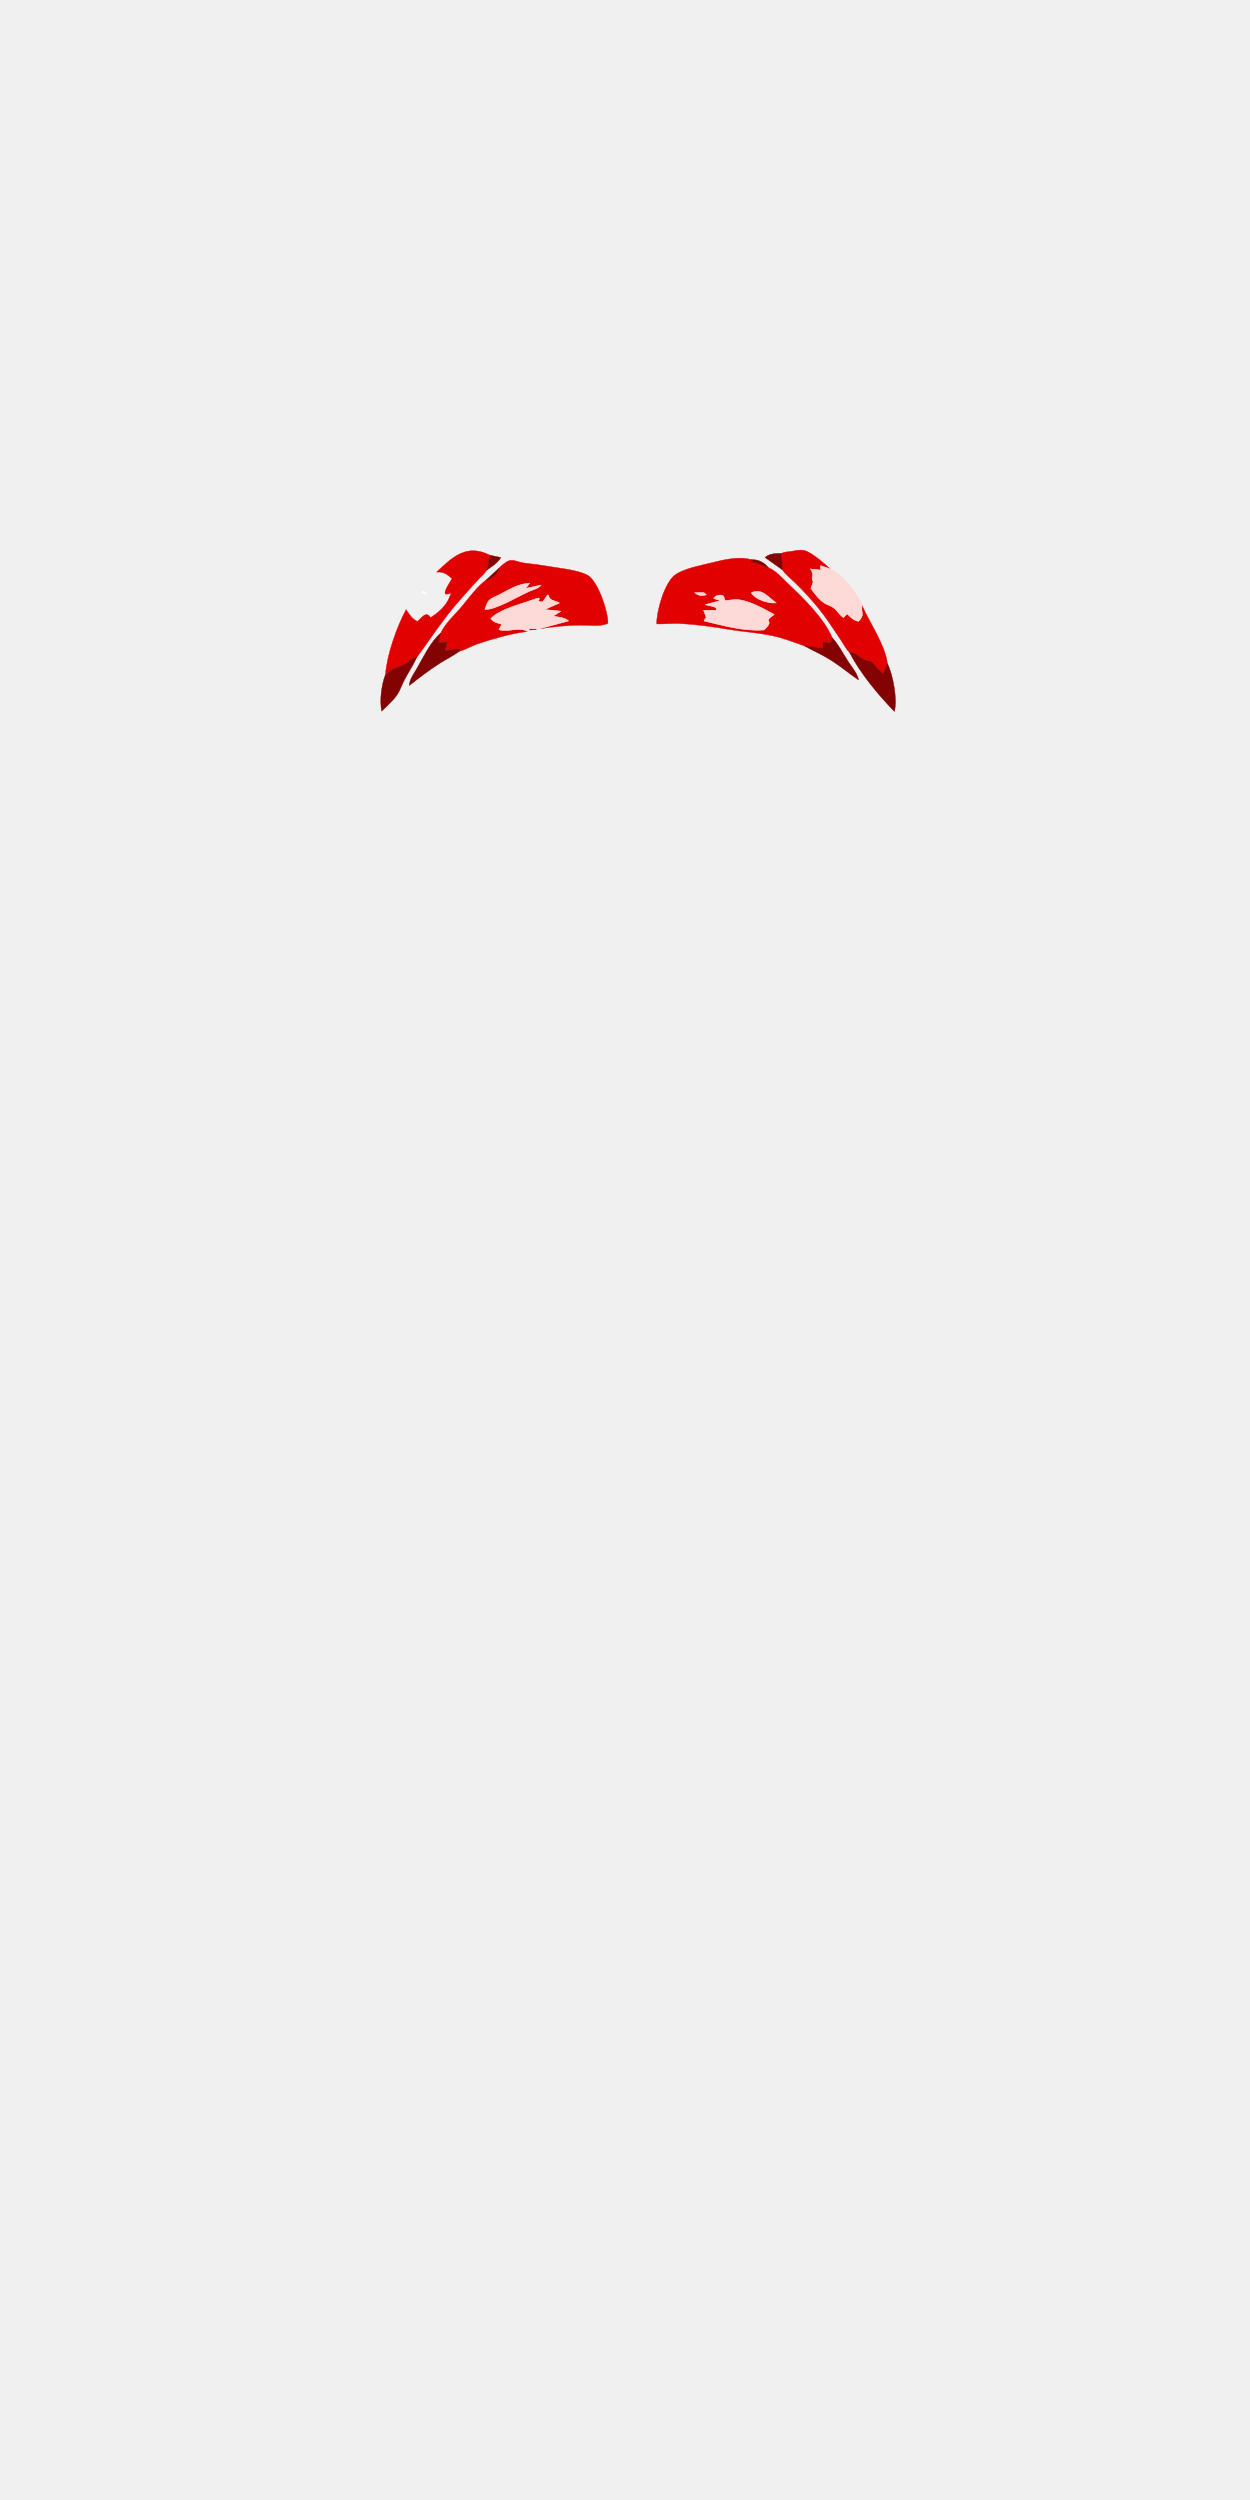
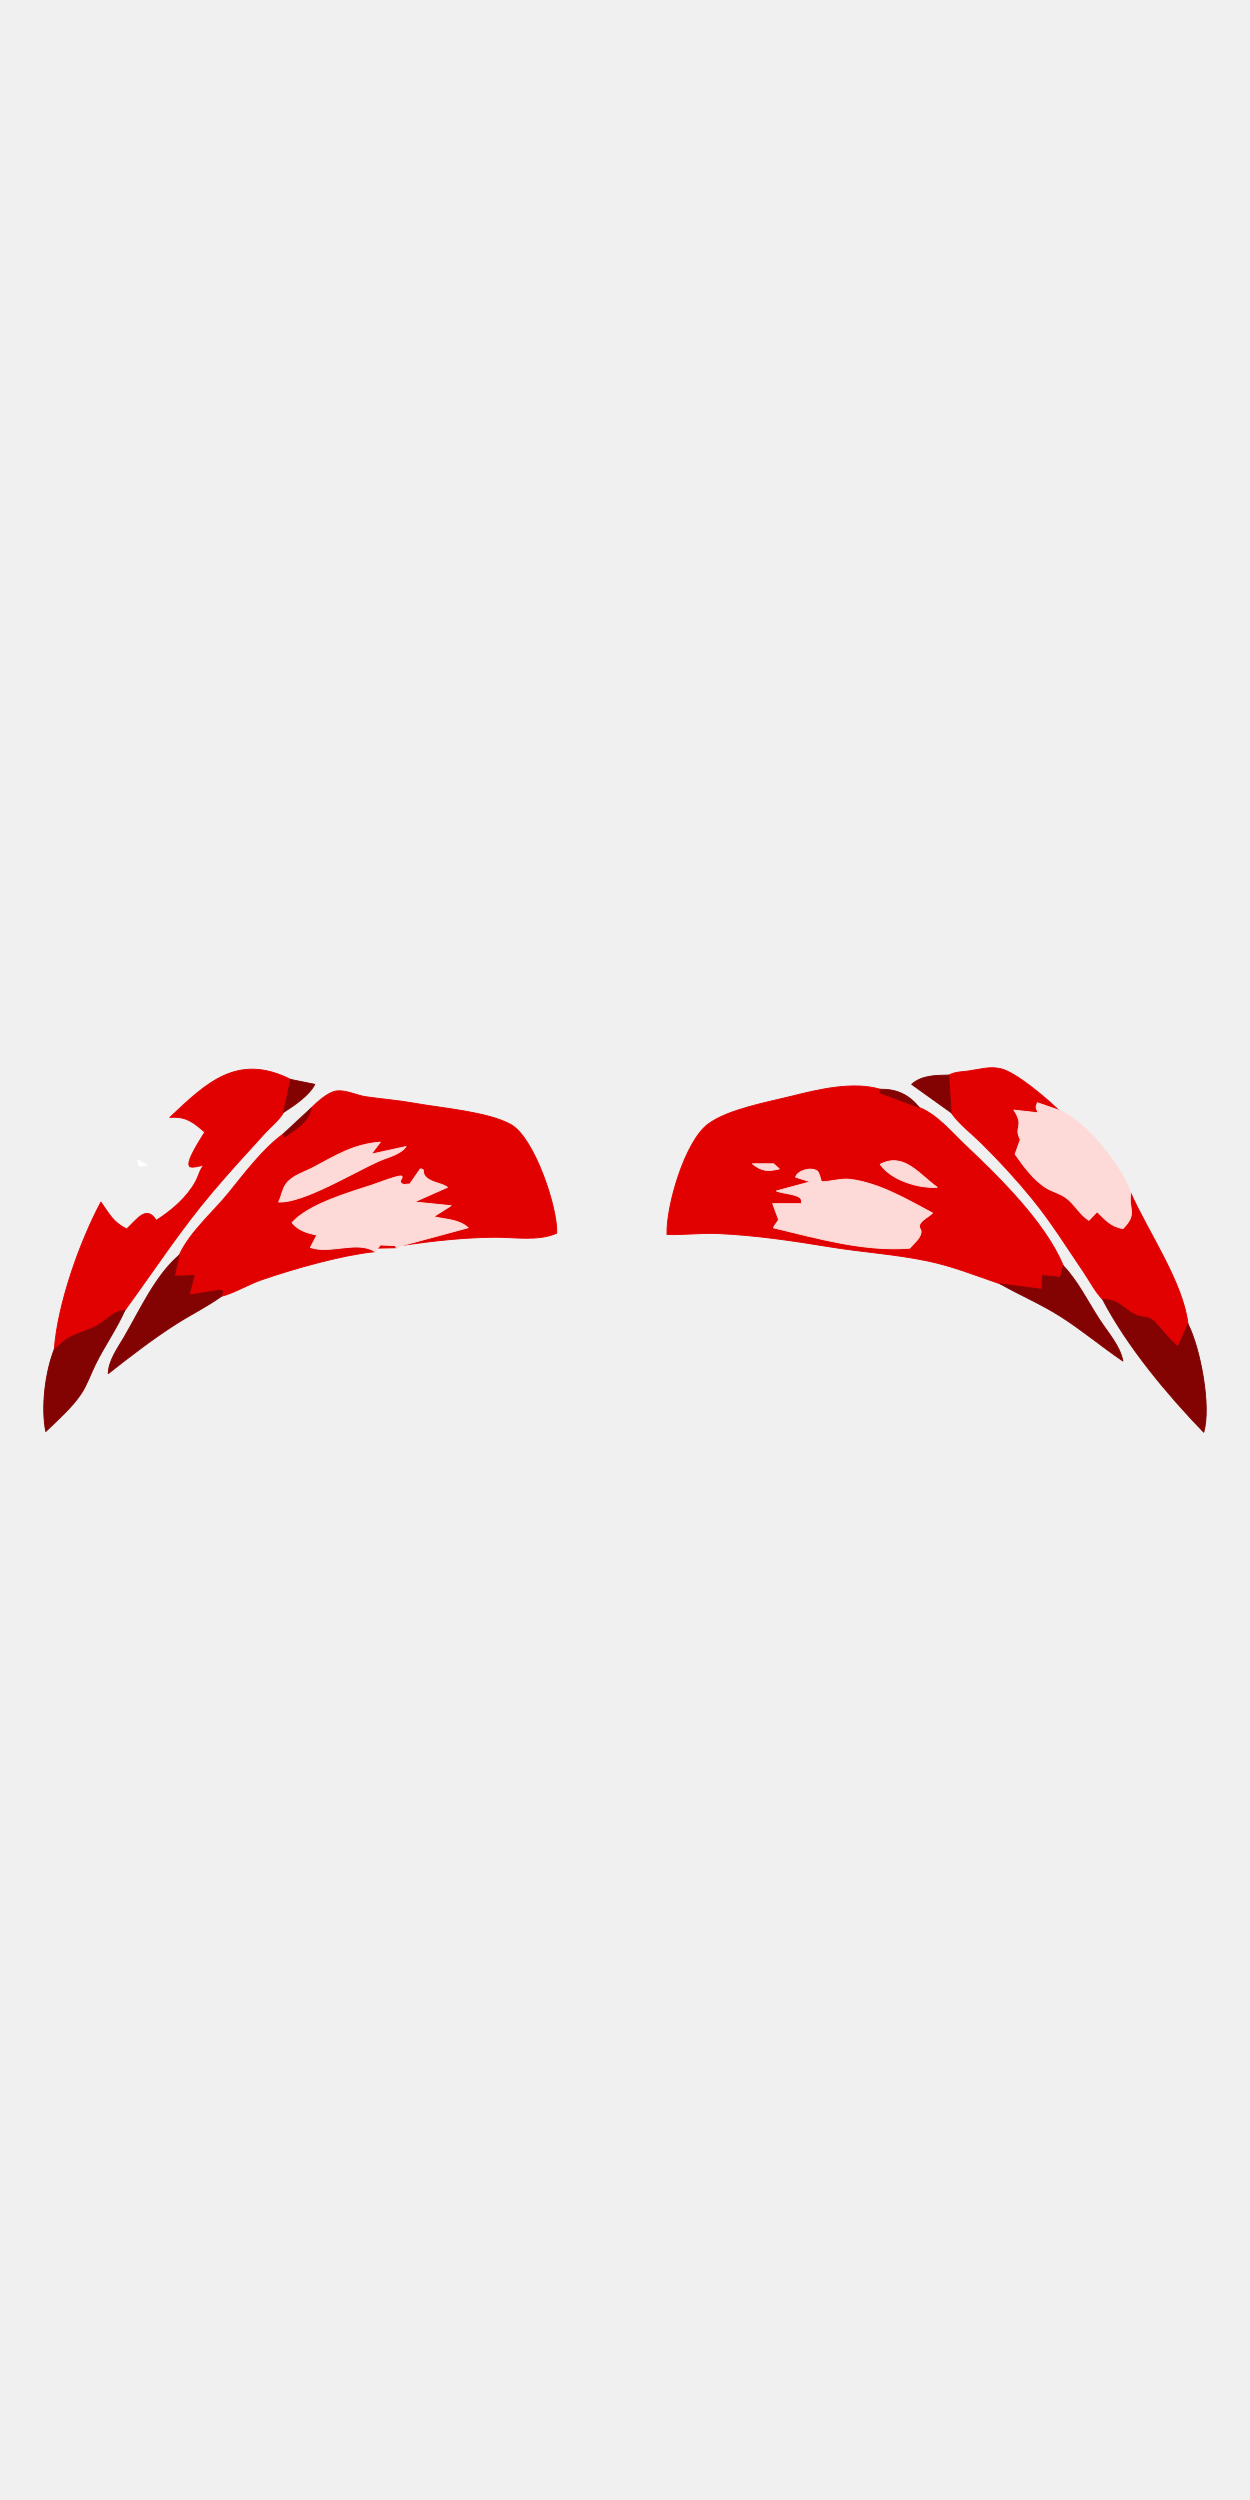
<svg xmlns="http://www.w3.org/2000/svg" viewBox="0 0 768 1536" width="768" height="1536">
-   <path d="M301.11 341.16C300.46 344.15 299.82 347.14 299.18 350.12C297.95 352.28 295.91 353.83 294.17 355.71C289.39 360.91 284.61 366.17 280.03 371.55C271.22 381.91 264 393.06 256 404C252.48 404.36 251.45 406.46 248.57 408.1C246.16 409.47 243.32 410.06 240.88 411.42C239.3 412.29 238.19 413.7 236.82 414.56C237.73 402.3 243.67 385.44 249.5 374.53C251.84 377.86 252.79 379.96 256.5 381.85C259.24 379.41 261.85 375.1 264.56 379.5C268.71 376.84 272.94 373.28 275.32 368.84C276.12 367.34 276.35 365.78 277.5 364.49C276.68 364.59 274.42 365.3 273.74 364.9C272.13 363.94 276.98 356.86 277.76 355.5C274.51 352.69 272.65 351.18 268.25 351.5C278.26 342.03 286.67 333.91 301.11 341.16ZM510.01 349.49C508.09 348.82 506.17 348.16 504.25 347.5C503.76 348.83 503.78 348.82 504.5 350.25C502.29 350 500.08 349.75 497.86 349.5C500.88 354.05 497.69 354.04 499.61 357.5C499.13 358.83 498.66 360.17 498.19 361.5C500.5 364.78 503.27 368.64 506.77 370.73C508.45 371.74 510.5 372.21 512.08 373.39C514.47 375.17 515.7 377.86 518.25 379.5C519 378.71 519.75 377.92 520.5 377.14C522.78 379.42 524.28 381.18 527.5 381.75C531.59 377.66 528.93 376.63 529.65 372.05C534.3 382.59 543.9 396.34 545.22 407.7C544.31 409.76 543.41 411.82 542.5 413.88C540.09 411.95 538.4 409.46 536.25 407.23C534.47 405.4 533.12 406.16 531.19 405.31C527.4 403.66 526.71 400.94 522.01 401.04C519.94 398.88 518.59 396.16 516.89 393.65C512.31 386.9 508.05 380.01 502.88 373.68C498.53 368.34 493.92 363.34 489.01 358.49C486.27 355.78 482.92 353.28 480.78 350.18C480.57 346.78 480.35 343.38 480.14 339.99C481.91 339.06 483.49 339.13 485.5 338.86C488.49 338.46 491.26 337.51 494.33 338.26C498.54 339.29 506.81 346.38 510.01 349.49ZM461.45 343.83C461.47 344.16 461.48 344.49 461.5 344.82C465.04 346.15 468.58 347.48 472.13 348.81C476.92 350.68 480.79 355.41 484.54 358.96C493.86 367.79 506.38 380.01 511.31 391.87C511.04 392.91 510.77 393.96 510.5 395C508.89 394.83 507.28 394.67 505.67 394.5C505.61 395.75 505.56 397 505.5 398.25C501.72 397.76 497.93 397.27 494.15 396.78C487.53 394.51 481.02 391.9 474.12 390.49C465.36 388.68 456.42 388.13 447.61 386.68C437.57 385.03 427.71 383.57 417.5 383.09C412.81 382.87 408.16 383.49 403.5 383.35C403.21 375.83 408.3 357.99 414.74 353.26C420.23 349.23 430.78 347.39 437.32 345.74C444.68 343.88 454.12 341.65 461.45 343.83ZM331.9 386.24C337.73 384.66 343.57 383.08 349.41 381.5C346.7 379.17 343.58 379.35 340 378.5C341.58 377.5 343.17 376.5 344.75 375.5C341.41 375.17 338.08 374.83 334.75 374.5C337.76 373.17 340.76 371.83 343.77 370.5C342 369.23 339.34 369.31 337.83 367.63C336.57 366.23 337.98 365.66 336.38 365.5C335.42 366.89 334.46 368.27 333.5 369.66C332.51 369.5 331.95 370.15 331.11 369.29C330.51 368.67 331.98 367.77 331.24 367.45C330.54 367.14 324.31 369.54 323.26 369.88C316.85 371.98 306 375.09 301.5 380.12C303.11 382.16 305.52 382.96 308.25 383.5C307.67 384.63 307.08 385.75 306.5 386.88C312.03 388.74 319.24 384.89 324.09 388.01C314.97 388.94 302.03 392.64 293.25 395.66C289.5 396.95 285.97 399.19 282.24 400.17C282.57 399 282.94 398.65 281.76 398.5C279 398.93 276.25 399.37 273.5 399.8C273.96 398.03 274.41 396.27 274.87 394.5C273.08 394.56 271.29 394.61 269.5 394.67C269.93 392.77 270.35 390.88 270.78 388.98C273.8 382.47 279.91 377.41 284.38 371.87C288.61 366.63 293.6 360.01 299.03 356.06C299.19 356.3 299.34 356.53 299.5 356.77C302.57 354.67 306.03 352.77 306.7 348.94C308.28 347.37 311.29 344.57 313.62 344.29C316.15 343.98 319.04 345.49 321.54 345.86C325.96 346.51 330.36 346.83 334.77 347.63C341.99 348.94 354.93 349.97 361.07 353.46C367.44 357.1 373.76 376.02 373.5 382.98C368.44 385.24 361.98 384.04 356.5 384.09C348.34 384.16 339.94 385.09 331.9 386.24ZM325.5 358.23C318.35 358.75 313.55 361.75 307.41 365.04C305 366.34 301.65 367.24 299.92 369.52C298.87 370.91 298.63 372.89 297.86 374.5C304.4 374.86 318.33 366.42 324.97 363.44C327.52 362.29 330.83 361.69 332.5 359.42C329.33 360.11 326.17 360.81 323 361.5C323.83 360.41 324.67 359.32 325.5 358.23ZM477 370.5C472.2 367.15 468 360.85 461.5 364.25C464.54 368.66 472.06 370.83 477 370.5ZM432.5 364.11C430.58 364.11 428.66 364.11 426.74 364.11C429.23 366.11 430.81 366.26 434.04 365.5C433.53 365.04 433.01 364.57 432.5 364.11ZM445.5 369C445.32 368.39 444.87 366.39 444.33 366.05C442.44 364.83 438.85 366.12 438.5 367.75C439.83 368.16 441.17 368.58 442.5 369C439.42 369.83 436.34 370.67 433.25 371.5C434.8 372.24 439.25 372.31 439.96 373.73C440.14 374.11 439.99 374.63 440.26 374.95C437.59 374.95 434.92 374.95 432.25 374.95C432.41 375.52 433.83 379.15 433.82 379.25C433.7 379.93 432.68 380.67 432.5 381.54C444.61 384.41 456.93 388.03 469.5 387.07C470.58 385.8 472.45 384.4 472.61 382.7C472.68 381.97 471.94 381.57 472.21 380.71C472.62 379.44 474.86 378.46 475.71 377.5C468.85 373.84 461.28 369.35 453.4 368.35C450.79 368.02 448.13 368.99 445.5 369ZM329.9 386.94C328.22 386.97 326.54 387.01 324.86 387.05C325.07 386.76 325.29 386.48 325.5 386.19C326.83 386.25 328.17 386.31 329.5 386.36C329.63 386.55 329.76 386.74 329.9 386.94Z" fill="#e20101" fill-rule="evenodd" stroke="#e20101" stroke-width="0.25" stroke-linejoin="round" />
-   <path d="M510.01 349.49C516.95 352.03 527.53 365.13 529.65 372.05C528.93 376.63 531.59 377.66 527.5 381.75C524.28 381.18 522.78 379.42 520.5 377.14C519.75 377.92 519 378.71 518.25 379.5C515.7 377.86 514.47 375.17 512.08 373.39C510.5 372.21 508.45 371.74 506.77 370.73C503.27 368.64 500.5 364.78 498.19 361.5C498.66 360.17 499.13 358.83 499.61 357.5C497.69 354.04 500.88 354.05 497.86 349.5C500.08 349.75 502.29 350 504.5 350.25C503.78 348.82 503.76 348.83 504.25 347.5C506.17 348.16 508.09 348.82 510.01 349.49ZM325.5 358.23C324.67 359.32 323.83 360.41 323 361.5C326.17 360.81 329.33 360.11 332.5 359.42C330.83 361.69 327.52 362.29 324.97 363.44C318.33 366.42 304.4 374.86 297.86 374.5C298.63 372.89 298.87 370.91 299.92 369.52C301.65 367.24 305 366.34 307.41 365.04C313.55 361.75 318.35 358.75 325.5 358.23ZM477 370.5C472.06 370.83 464.54 368.66 461.5 364.25C468 360.85 472.2 367.15 477 370.5ZM432.5 364.11C433.01 364.57 433.53 365.04 434.04 365.5C430.81 366.26 429.23 366.11 426.74 364.11C428.66 364.11 430.58 364.11 432.5 364.11ZM331.9 386.24C331.23 386.47 330.56 386.7 329.9 386.94C329.76 386.74 329.63 386.55 329.5 386.36C328.17 386.31 326.83 386.25 325.5 386.19C325.29 386.48 325.07 386.76 324.86 387.05C324.6 387.37 324.35 387.69 324.09 388.01C319.24 384.89 312.03 388.74 306.5 386.88C307.08 385.75 307.67 384.63 308.25 383.5C305.52 382.96 303.11 382.16 301.5 380.12C306 375.09 316.85 371.98 323.26 369.88C324.31 369.54 330.54 367.14 331.24 367.45C331.98 367.77 330.51 368.67 331.11 369.29C331.95 370.15 332.51 369.5 333.5 369.66C334.46 368.27 335.42 366.89 336.38 365.5C337.98 365.66 336.57 366.23 337.83 367.63C339.34 369.31 342 369.23 343.77 370.5C340.76 371.83 337.76 373.17 334.75 374.5C338.08 374.83 341.41 375.17 344.75 375.5C343.17 376.5 341.58 377.5 340 378.5C343.58 379.35 346.7 379.17 349.41 381.5C343.57 383.08 337.73 384.66 331.9 386.24ZM445.5 369C448.13 368.99 450.79 368.02 453.4 368.35C461.28 369.35 468.85 373.84 475.71 377.5C474.86 378.46 472.62 379.44 472.21 380.71C471.94 381.57 472.68 381.97 472.61 382.7C472.45 384.4 470.58 385.8 469.5 387.07C456.93 388.03 444.61 384.41 432.5 381.54C432.68 380.67 433.7 379.93 433.82 379.25C433.83 379.15 432.41 375.52 432.25 374.95C434.92 374.95 437.59 374.95 440.26 374.95C439.99 374.63 440.14 374.11 439.96 373.73C439.25 372.31 434.8 372.24 433.25 371.5C436.34 370.67 439.42 369.83 442.5 369C441.17 368.58 439.83 368.16 438.5 367.75C438.85 366.12 442.44 364.83 444.33 366.05C444.87 366.39 445.32 368.39 445.5 369Z" fill="#fddad7" fill-rule="evenodd" stroke="#fddad7" stroke-width="0.25" stroke-linejoin="round" />
-   <path d="M480.14 339.99C480.35 343.38 480.57 346.78 480.78 350.18C477.2 347.62 473.63 345.06 470.05 342.5C472.65 340.09 476.48 340.01 480.14 339.99ZM301.11 341.16C303.29 341.61 305.48 342.05 307.67 342.5C306.27 345.42 302.12 348.24 299.18 350.12C299.82 347.14 300.46 344.15 301.11 341.16ZM461.45 343.83C466 343.75 469.24 345.3 472.13 348.81C468.58 347.48 465.04 346.15 461.5 344.82C461.48 344.49 461.47 344.16 461.45 343.83ZM306.7 348.94C306.03 352.77 302.57 354.67 299.5 356.77C299.34 356.53 299.19 356.3 299.03 356.06C301.59 353.69 304.14 351.31 306.7 348.94ZM270.78 388.98C270.35 390.88 269.93 392.77 269.5 394.67C271.29 394.61 273.08 394.56 274.87 394.5C274.41 396.27 273.96 398.03 273.5 399.8C276.25 399.37 279 398.93 281.76 398.5C282.94 398.65 282.57 399 282.24 400.17C278.56 402.87 274.04 405.08 270.09 407.6C263.68 411.68 257.47 416.48 251.5 421.18C251.57 417.71 253.96 414.42 255.79 411.31C260.02 404.08 264.35 394.44 270.78 388.98ZM511.31 391.87C515.2 395.94 517.98 401.6 521.06 406.36C523.4 409.98 526.75 413.67 527.5 417.76C521.82 413.9 516.54 409.46 510.75 405.75C505.45 402.34 499.6 399.88 494.15 396.78C497.93 397.27 501.72 397.76 505.5 398.25C505.56 397 505.61 395.75 505.67 394.5C507.28 394.67 508.89 394.83 510.5 395C510.77 393.96 511.04 392.91 511.31 391.87ZM522.01 401.04C526.71 400.94 527.4 403.66 531.19 405.31C533.12 406.16 534.47 405.4 536.25 407.23C538.4 409.46 540.09 411.95 542.5 413.88C543.41 411.82 544.31 409.76 545.22 407.7C548.6 414.32 551.56 430.13 549.5 437.14C539.46 426.72 528.75 413.9 522.01 401.04ZM256 404C253.74 409.05 250.52 413.61 248.05 418.57C246.71 421.25 245.78 424.16 244.11 426.67C241.66 430.37 237.7 433.85 234.5 436.94C233.18 430.37 234.35 420.79 236.82 414.56C238.19 413.7 239.3 412.29 240.88 411.42C243.32 410.06 246.16 409.47 248.57 408.1C251.45 406.46 252.48 404.36 256 404Z" fill="#830202" fill-rule="evenodd" stroke="#830202" stroke-width="0.25" stroke-linejoin="round" />
-   <path d="M259.5 363C260.33 363.5 261.17 364 262 364.5C259.64 364.79 259.76 365.15 259.5 363Z" fill="#ffffff" fill-rule="evenodd" stroke="#ffffff" stroke-width="0.25" stroke-linejoin="round" />
+   <g transform="translate(-501.523,-107.346) scale(2.258609)">
+     <path d="M301.11 341.16C300.46 344.15 299.82 347.14 299.18 350.12C297.95 352.28 295.91 353.83 294.17 355.71C289.39 360.91 284.61 366.17 280.03 371.55C271.22 381.91 264 393.06 256 404C252.48 404.36 251.45 406.46 248.57 408.1C246.16 409.47 243.32 410.06 240.88 411.42C239.3 412.29 238.19 413.7 236.82 414.56C237.73 402.3 243.67 385.44 249.5 374.53C251.84 377.86 252.79 379.96 256.5 381.85C259.24 379.41 261.85 375.1 264.56 379.5C268.71 376.84 272.94 373.28 275.32 368.84C276.12 367.34 276.35 365.78 277.5 364.49C276.68 364.59 274.42 365.3 273.74 364.9C272.13 363.94 276.98 356.86 277.76 355.5C274.51 352.69 272.65 351.18 268.25 351.5C278.26 342.03 286.67 333.91 301.11 341.16ZM510.01 349.49C508.09 348.82 506.17 348.16 504.25 347.5C503.76 348.83 503.78 348.82 504.5 350.25C502.29 350 500.08 349.75 497.86 349.5C500.88 354.05 497.69 354.04 499.61 357.5C499.13 358.83 498.66 360.17 498.19 361.5C500.5 364.78 503.27 368.64 506.77 370.73C508.45 371.74 510.5 372.21 512.08 373.39C514.47 375.17 515.7 377.86 518.25 379.5C519 378.71 519.75 377.92 520.5 377.14C522.78 379.42 524.28 381.18 527.5 381.75C531.59 377.66 528.93 376.63 529.65 372.05C534.3 382.59 543.9 396.34 545.22 407.7C544.31 409.76 543.41 411.82 542.5 413.88C540.09 411.95 538.4 409.46 536.25 407.23C534.47 405.4 533.12 406.16 531.19 405.31C527.4 403.66 526.71 400.94 522.01 401.04C519.94 398.88 518.59 396.16 516.89 393.65C512.31 386.9 508.05 380.01 502.88 373.68C498.53 368.34 493.92 363.34 489.01 358.49C486.27 355.78 482.92 353.28 480.78 350.18C480.57 346.78 480.35 343.38 480.14 339.99C481.91 339.06 483.49 339.13 485.5 338.86C488.49 338.46 491.26 337.51 494.33 338.26C498.54 339.29 506.81 346.38 510.01 349.49ZM461.45 343.83C461.47 344.16 461.48 344.49 461.5 344.82C465.04 346.15 468.58 347.48 472.13 348.81C476.92 350.68 480.79 355.41 484.54 358.96C493.86 367.79 506.38 380.01 511.31 391.87C511.04 392.91 510.77 393.96 510.5 395C508.89 394.83 507.28 394.67 505.67 394.5C505.61 395.75 505.56 397 505.5 398.25C501.72 397.76 497.93 397.27 494.15 396.78C487.53 394.51 481.02 391.9 474.12 390.49C465.36 388.68 456.42 388.13 447.61 386.68C437.57 385.03 427.71 383.57 417.5 383.09C412.81 382.87 408.16 383.49 403.5 383.35C403.21 375.83 408.3 357.99 414.74 353.26C420.23 349.23 430.78 347.39 437.32 345.74C444.68 343.88 454.12 341.65 461.45 343.83ZM331.9 386.24C337.73 384.66 343.57 383.08 349.41 381.5C346.7 379.17 343.58 379.35 340 378.5C341.58 377.5 343.17 376.5 344.75 375.5C341.41 375.17 338.08 374.83 334.75 374.5C337.76 373.17 340.76 371.83 343.77 370.5C342 369.23 339.34 369.31 337.83 367.63C336.57 366.23 337.98 365.66 336.38 365.5C335.42 366.89 334.46 368.27 333.5 369.66C332.51 369.5 331.95 370.15 331.11 369.29C330.51 368.67 331.98 367.77 331.24 367.45C330.54 367.14 324.31 369.54 323.26 369.88C316.85 371.98 306 375.09 301.5 380.12C303.11 382.16 305.52 382.96 308.25 383.5C307.67 384.63 307.08 385.75 306.5 386.88C312.03 388.74 319.24 384.89 324.09 388.01C314.97 388.94 302.03 392.64 293.25 395.66C289.5 396.95 285.97 399.19 282.24 400.17C282.57 399 282.94 398.65 281.76 398.5C279 398.93 276.25 399.37 273.5 399.8C273.96 398.03 274.41 396.27 274.87 394.5C273.08 394.56 271.29 394.61 269.5 394.67C269.93 392.77 270.35 390.88 270.78 388.98C273.8 382.47 279.91 377.41 284.38 371.87C288.61 366.63 293.6 360.01 299.03 356.06C299.19 356.3 299.34 356.53 299.5 356.77C302.57 354.67 306.03 352.77 306.7 348.94C308.28 347.37 311.29 344.57 313.62 344.29C316.15 343.98 319.04 345.49 321.54 345.86C325.96 346.51 330.36 346.83 334.77 347.63C341.99 348.94 354.93 349.97 361.07 353.46C367.44 357.1 373.76 376.02 373.5 382.98C368.44 385.24 361.98 384.04 356.5 384.09C348.34 384.16 339.94 385.09 331.9 386.24ZM325.5 358.23C318.35 358.75 313.55 361.75 307.41 365.04C305 366.34 301.65 367.24 299.92 369.52C298.87 370.91 298.63 372.89 297.86 374.5C304.4 374.86 318.33 366.42 324.97 363.44C327.52 362.29 330.83 361.69 332.5 359.42C329.33 360.11 326.17 360.81 323 361.5C323.83 360.41 324.67 359.32 325.5 358.23ZM477 370.5C472.2 367.15 468 360.85 461.5 364.25C464.54 368.66 472.06 370.83 477 370.5ZM432.5 364.11C430.58 364.11 428.66 364.11 426.74 364.11C429.23 366.11 430.81 366.26 434.04 365.5C433.53 365.04 433.01 364.57 432.5 364.11ZM445.5 369C445.32 368.39 444.87 366.39 444.33 366.05C442.44 364.83 438.85 366.12 438.5 367.75C439.83 368.16 441.17 368.58 442.5 369C439.42 369.83 436.34 370.67 433.25 371.5C434.8 372.24 439.25 372.31 439.96 373.73C440.14 374.11 439.99 374.63 440.26 374.95C437.59 374.95 434.92 374.95 432.25 374.95C432.41 375.52 433.83 379.15 433.82 379.25C433.7 379.93 432.68 380.67 432.5 381.54C444.61 384.41 456.93 388.03 469.5 387.07C470.58 385.8 472.45 384.4 472.61 382.7C472.68 381.97 471.94 381.57 472.21 380.71C472.62 379.44 474.86 378.46 475.71 377.5C468.85 373.84 461.28 369.35 453.4 368.35C450.79 368.02 448.13 368.99 445.5 369ZM329.9 386.94C328.22 386.97 326.54 387.01 324.86 387.05C325.07 386.76 325.29 386.48 325.5 386.19C326.83 386.25 328.17 386.31 329.5 386.36C329.63 386.55 329.76 386.74 329.9 386.94Z" fill="#e20101" fill-rule="evenodd" stroke="#e20101" stroke-width="0.25" stroke-linejoin="round" />
+     <path d="M510.01 349.49C516.95 352.03 527.53 365.13 529.65 372.05C528.93 376.63 531.59 377.66 527.5 381.75C524.28 381.18 522.78 379.42 520.5 377.14C519.75 377.92 519 378.71 518.25 379.5C515.7 377.86 514.47 375.17 512.08 373.39C510.5 372.21 508.45 371.74 506.77 370.73C503.27 368.64 500.5 364.78 498.19 361.5C498.66 360.17 499.13 358.83 499.61 357.5C497.69 354.04 500.88 354.05 497.86 349.5C500.08 349.75 502.29 350 504.5 350.25C503.78 348.82 503.76 348.83 504.25 347.5C506.17 348.16 508.09 348.82 510.01 349.49ZM325.5 358.23C324.67 359.32 323.83 360.41 323 361.5C326.17 360.81 329.33 360.11 332.5 359.42C330.83 361.69 327.52 362.29 324.97 363.44C318.33 366.42 304.4 374.86 297.86 374.5C298.63 372.89 298.87 370.91 299.92 369.52C301.65 367.24 305 366.34 307.41 365.04C313.55 361.75 318.35 358.75 325.5 358.23ZM477 370.5C472.06 370.83 464.54 368.66 461.5 364.25C468 360.85 472.2 367.15 477 370.5ZM432.5 364.11C433.01 364.57 433.53 365.04 434.04 365.5C430.81 366.26 429.23 366.11 426.74 364.11C428.66 364.11 430.58 364.11 432.5 364.11ZM331.9 386.24C331.23 386.47 330.56 386.7 329.9 386.94C329.76 386.74 329.63 386.55 329.5 386.36C328.17 386.31 326.83 386.25 325.5 386.19C325.29 386.48 325.07 386.76 324.86 387.05C324.6 387.37 324.35 387.69 324.09 388.01C319.24 384.89 312.03 388.74 306.5 386.88C307.08 385.75 307.67 384.63 308.25 383.5C305.52 382.96 303.11 382.16 301.5 380.12C306 375.09 316.85 371.98 323.26 369.88C324.31 369.54 330.54 367.14 331.24 367.45C331.98 367.77 330.51 368.67 331.11 369.29C331.95 370.15 332.51 369.5 333.5 369.66C334.46 368.27 335.42 366.89 336.38 365.5C337.98 365.66 336.57 366.23 337.83 367.63C339.34 369.31 342 369.23 343.77 370.5C340.76 371.83 337.76 373.17 334.75 374.5C338.08 374.83 341.41 375.17 344.75 375.5C343.17 376.5 341.58 377.5 340 378.5C343.58 379.35 346.7 379.17 349.41 381.5C343.57 383.08 337.73 384.66 331.9 386.24ZM445.5 369C448.13 368.99 450.79 368.02 453.4 368.35C461.28 369.35 468.85 373.84 475.71 377.5C474.86 378.46 472.62 379.44 472.21 380.71C471.94 381.57 472.68 381.97 472.61 382.7C472.45 384.4 470.58 385.8 469.5 387.07C456.93 388.03 444.61 384.41 432.5 381.54C432.68 380.67 433.7 379.93 433.82 379.25C433.83 379.15 432.41 375.52 432.25 374.95C434.92 374.95 437.59 374.95 440.26 374.95C439.99 374.63 440.14 374.11 439.96 373.73C439.25 372.31 434.8 372.24 433.25 371.5C436.34 370.67 439.42 369.83 442.5 369C441.17 368.58 439.83 368.16 438.5 367.75C438.85 366.12 442.44 364.83 444.33 366.05C444.87 366.39 445.32 368.39 445.5 369Z" fill="#fddad7" fill-rule="evenodd" stroke="#fddad7" stroke-width="0.25" stroke-linejoin="round" />
+     <path d="M480.14 339.99C480.35 343.38 480.57 346.78 480.78 350.18C477.2 347.62 473.63 345.06 470.05 342.5C472.65 340.09 476.48 340.01 480.14 339.99ZM301.11 341.16C303.29 341.61 305.48 342.05 307.67 342.5C306.27 345.42 302.12 348.24 299.18 350.12C299.82 347.14 300.46 344.15 301.11 341.16ZM461.45 343.83C466 343.75 469.24 345.3 472.13 348.81C468.58 347.48 465.04 346.15 461.5 344.82C461.48 344.49 461.47 344.16 461.45 343.83ZM306.7 348.94C306.03 352.77 302.57 354.67 299.5 356.77C299.34 356.53 299.19 356.3 299.03 356.06C301.59 353.69 304.14 351.31 306.7 348.94ZM270.78 388.98C270.35 390.88 269.93 392.77 269.5 394.67C271.29 394.61 273.08 394.56 274.87 394.5C274.41 396.27 273.96 398.03 273.5 399.8C276.25 399.37 279 398.93 281.76 398.5C282.94 398.65 282.57 399 282.24 400.17C278.56 402.87 274.04 405.08 270.09 407.6C263.68 411.68 257.47 416.48 251.5 421.18C251.57 417.71 253.96 414.42 255.79 411.31C260.02 404.08 264.35 394.44 270.78 388.98ZM511.31 391.87C515.2 395.94 517.98 401.6 521.06 406.36C523.4 409.98 526.75 413.67 527.5 417.76C521.82 413.9 516.54 409.46 510.75 405.75C505.45 402.34 499.6 399.88 494.15 396.78C497.93 397.27 501.72 397.76 505.5 398.25C505.56 397 505.61 395.75 505.67 394.5C507.28 394.67 508.89 394.83 510.5 395C510.77 393.96 511.04 392.91 511.31 391.87ZM522.01 401.04C526.71 400.94 527.4 403.66 531.19 405.31C533.12 406.16 534.47 405.4 536.25 407.23C538.4 409.46 540.09 411.95 542.5 413.88C543.41 411.82 544.31 409.76 545.22 407.7C548.6 414.32 551.56 430.13 549.5 437.14C539.46 426.72 528.75 413.9 522.01 401.04ZM256 404C253.74 409.05 250.52 413.61 248.05 418.57C246.71 421.25 245.78 424.16 244.11 426.67C241.66 430.37 237.7 433.85 234.5 436.94C233.18 430.37 234.35 420.79 236.82 414.56C238.19 413.7 239.3 412.29 240.88 411.42C243.32 410.06 246.16 409.47 248.57 408.1C251.45 406.46 252.48 404.36 256 404Z" fill="#830202" fill-rule="evenodd" stroke="#830202" stroke-width="0.25" stroke-linejoin="round" />
+     <path d="M259.5 363C260.33 363.5 261.17 364 262 364.5C259.64 364.79 259.76 365.15 259.5 363Z" fill="#ffffff" fill-rule="evenodd" stroke="#ffffff" stroke-width="0.25" stroke-linejoin="round" />
+   </g>
</svg>
